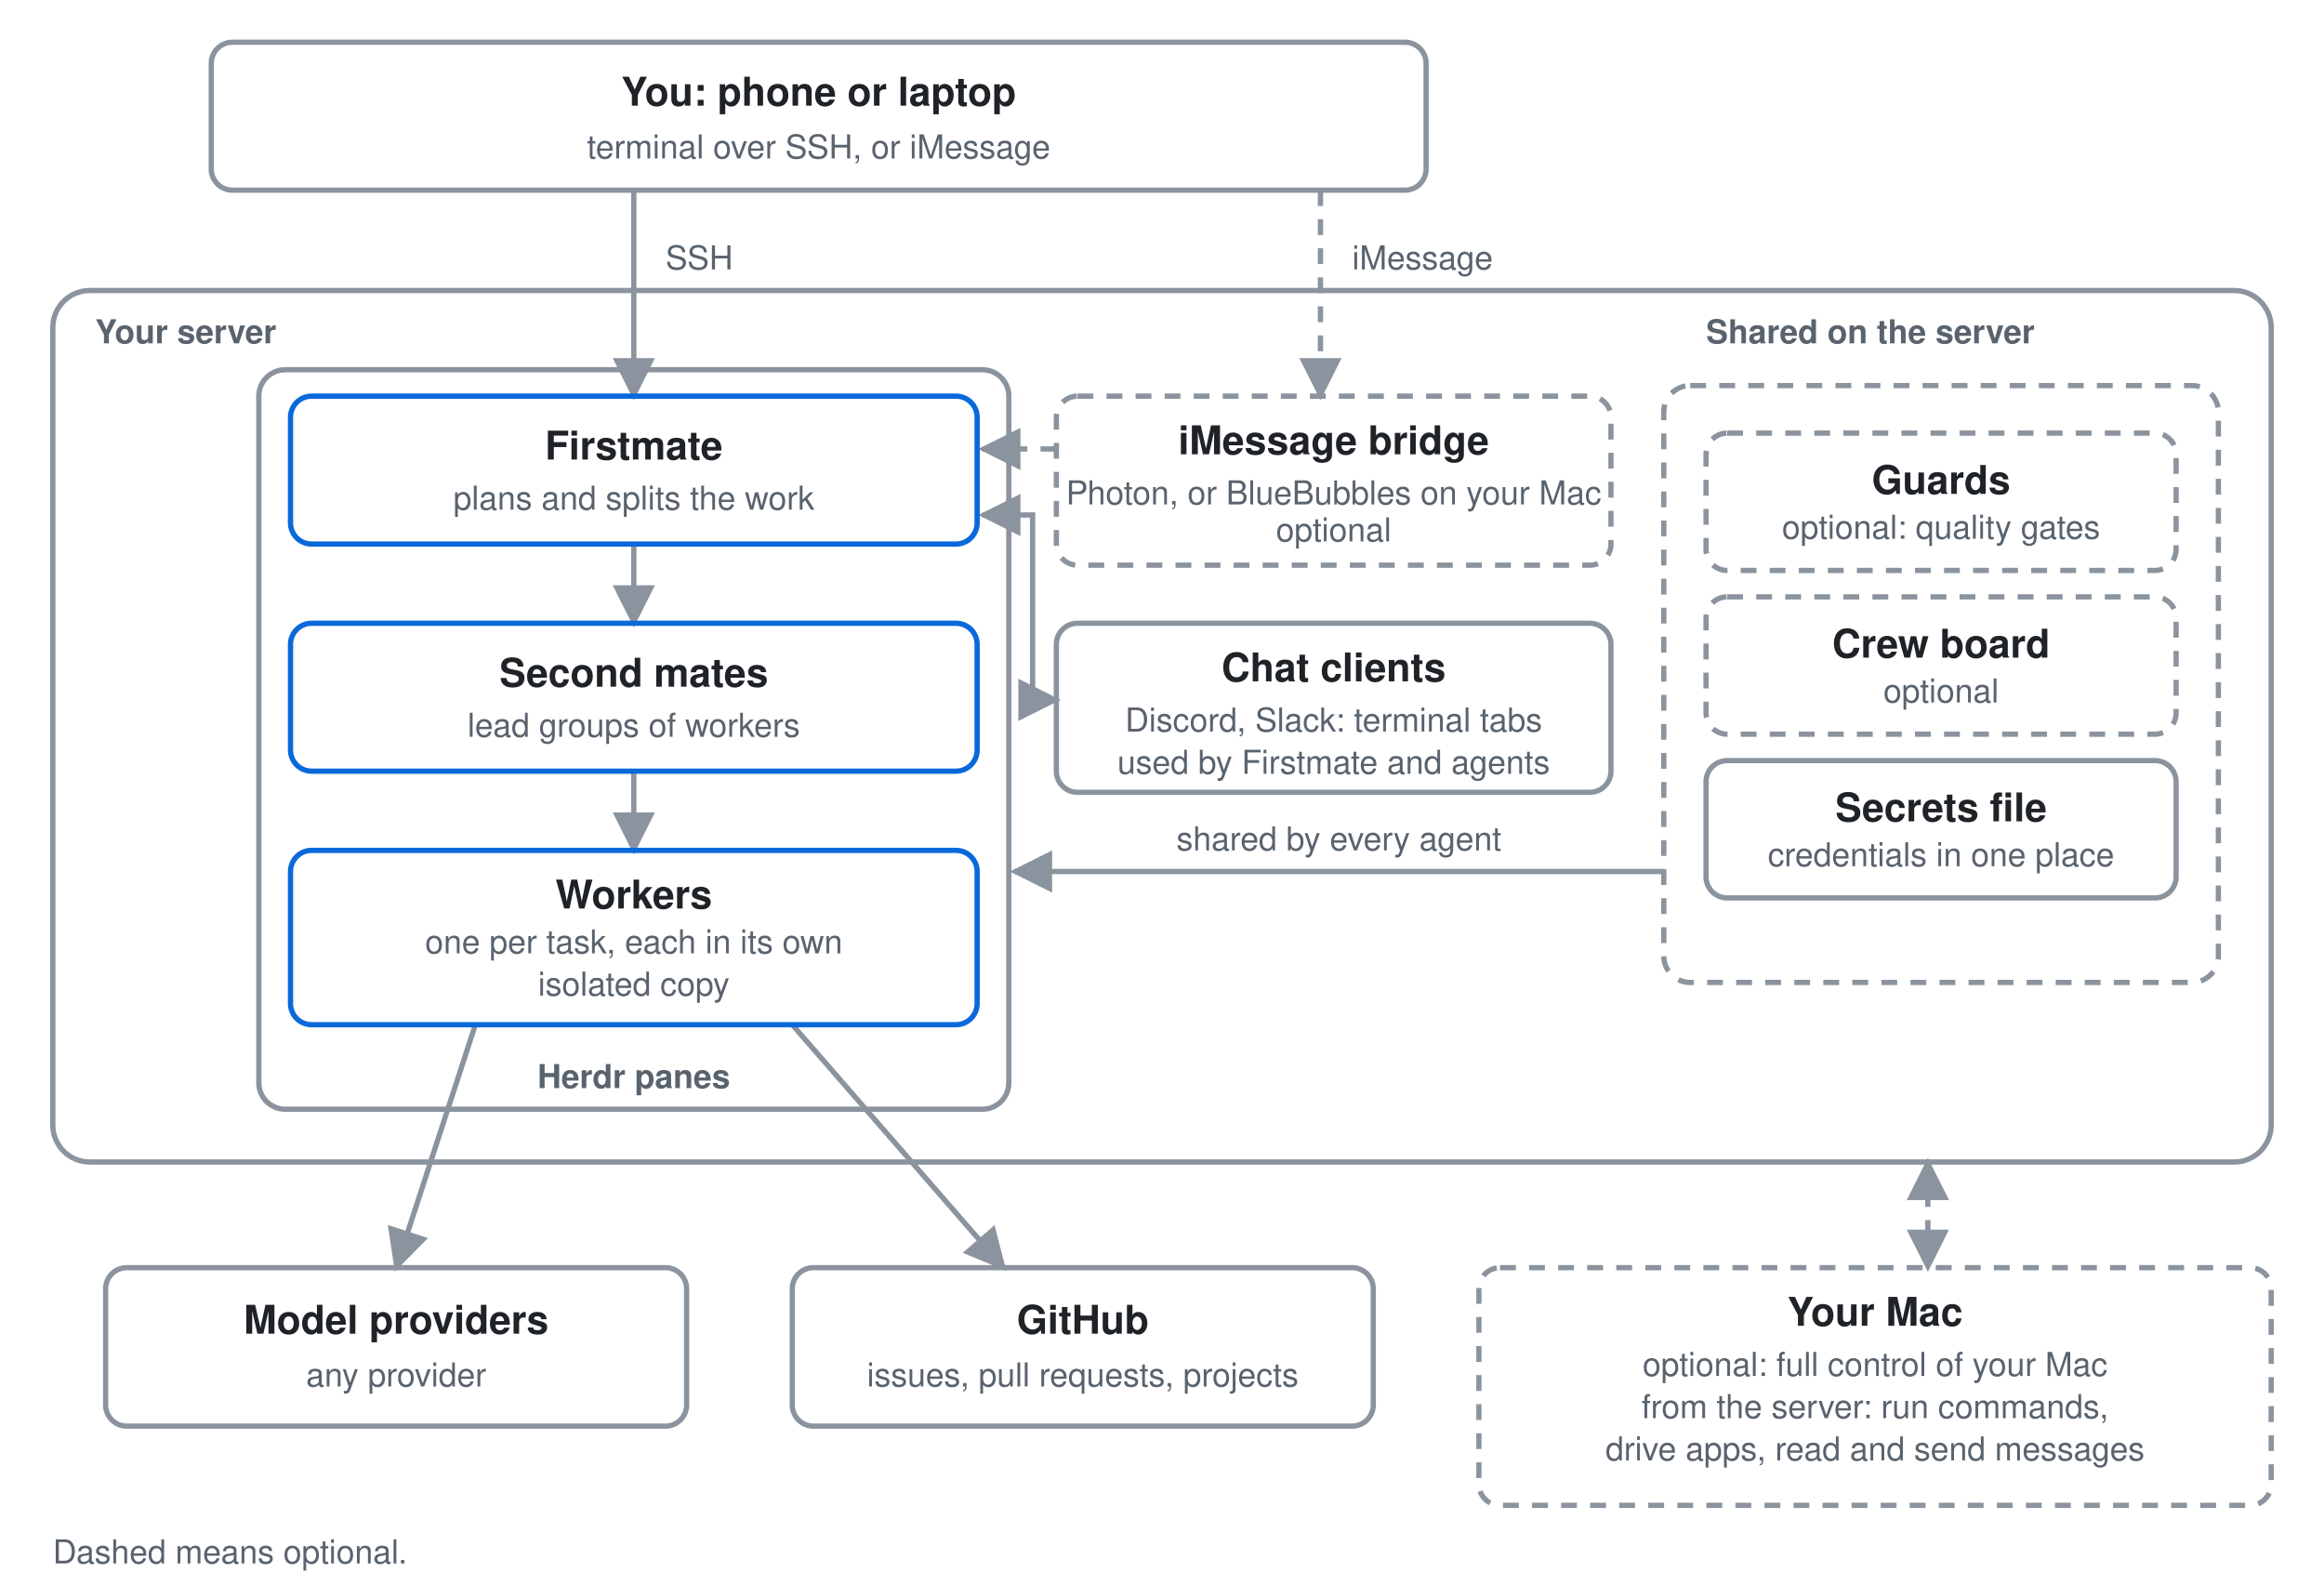
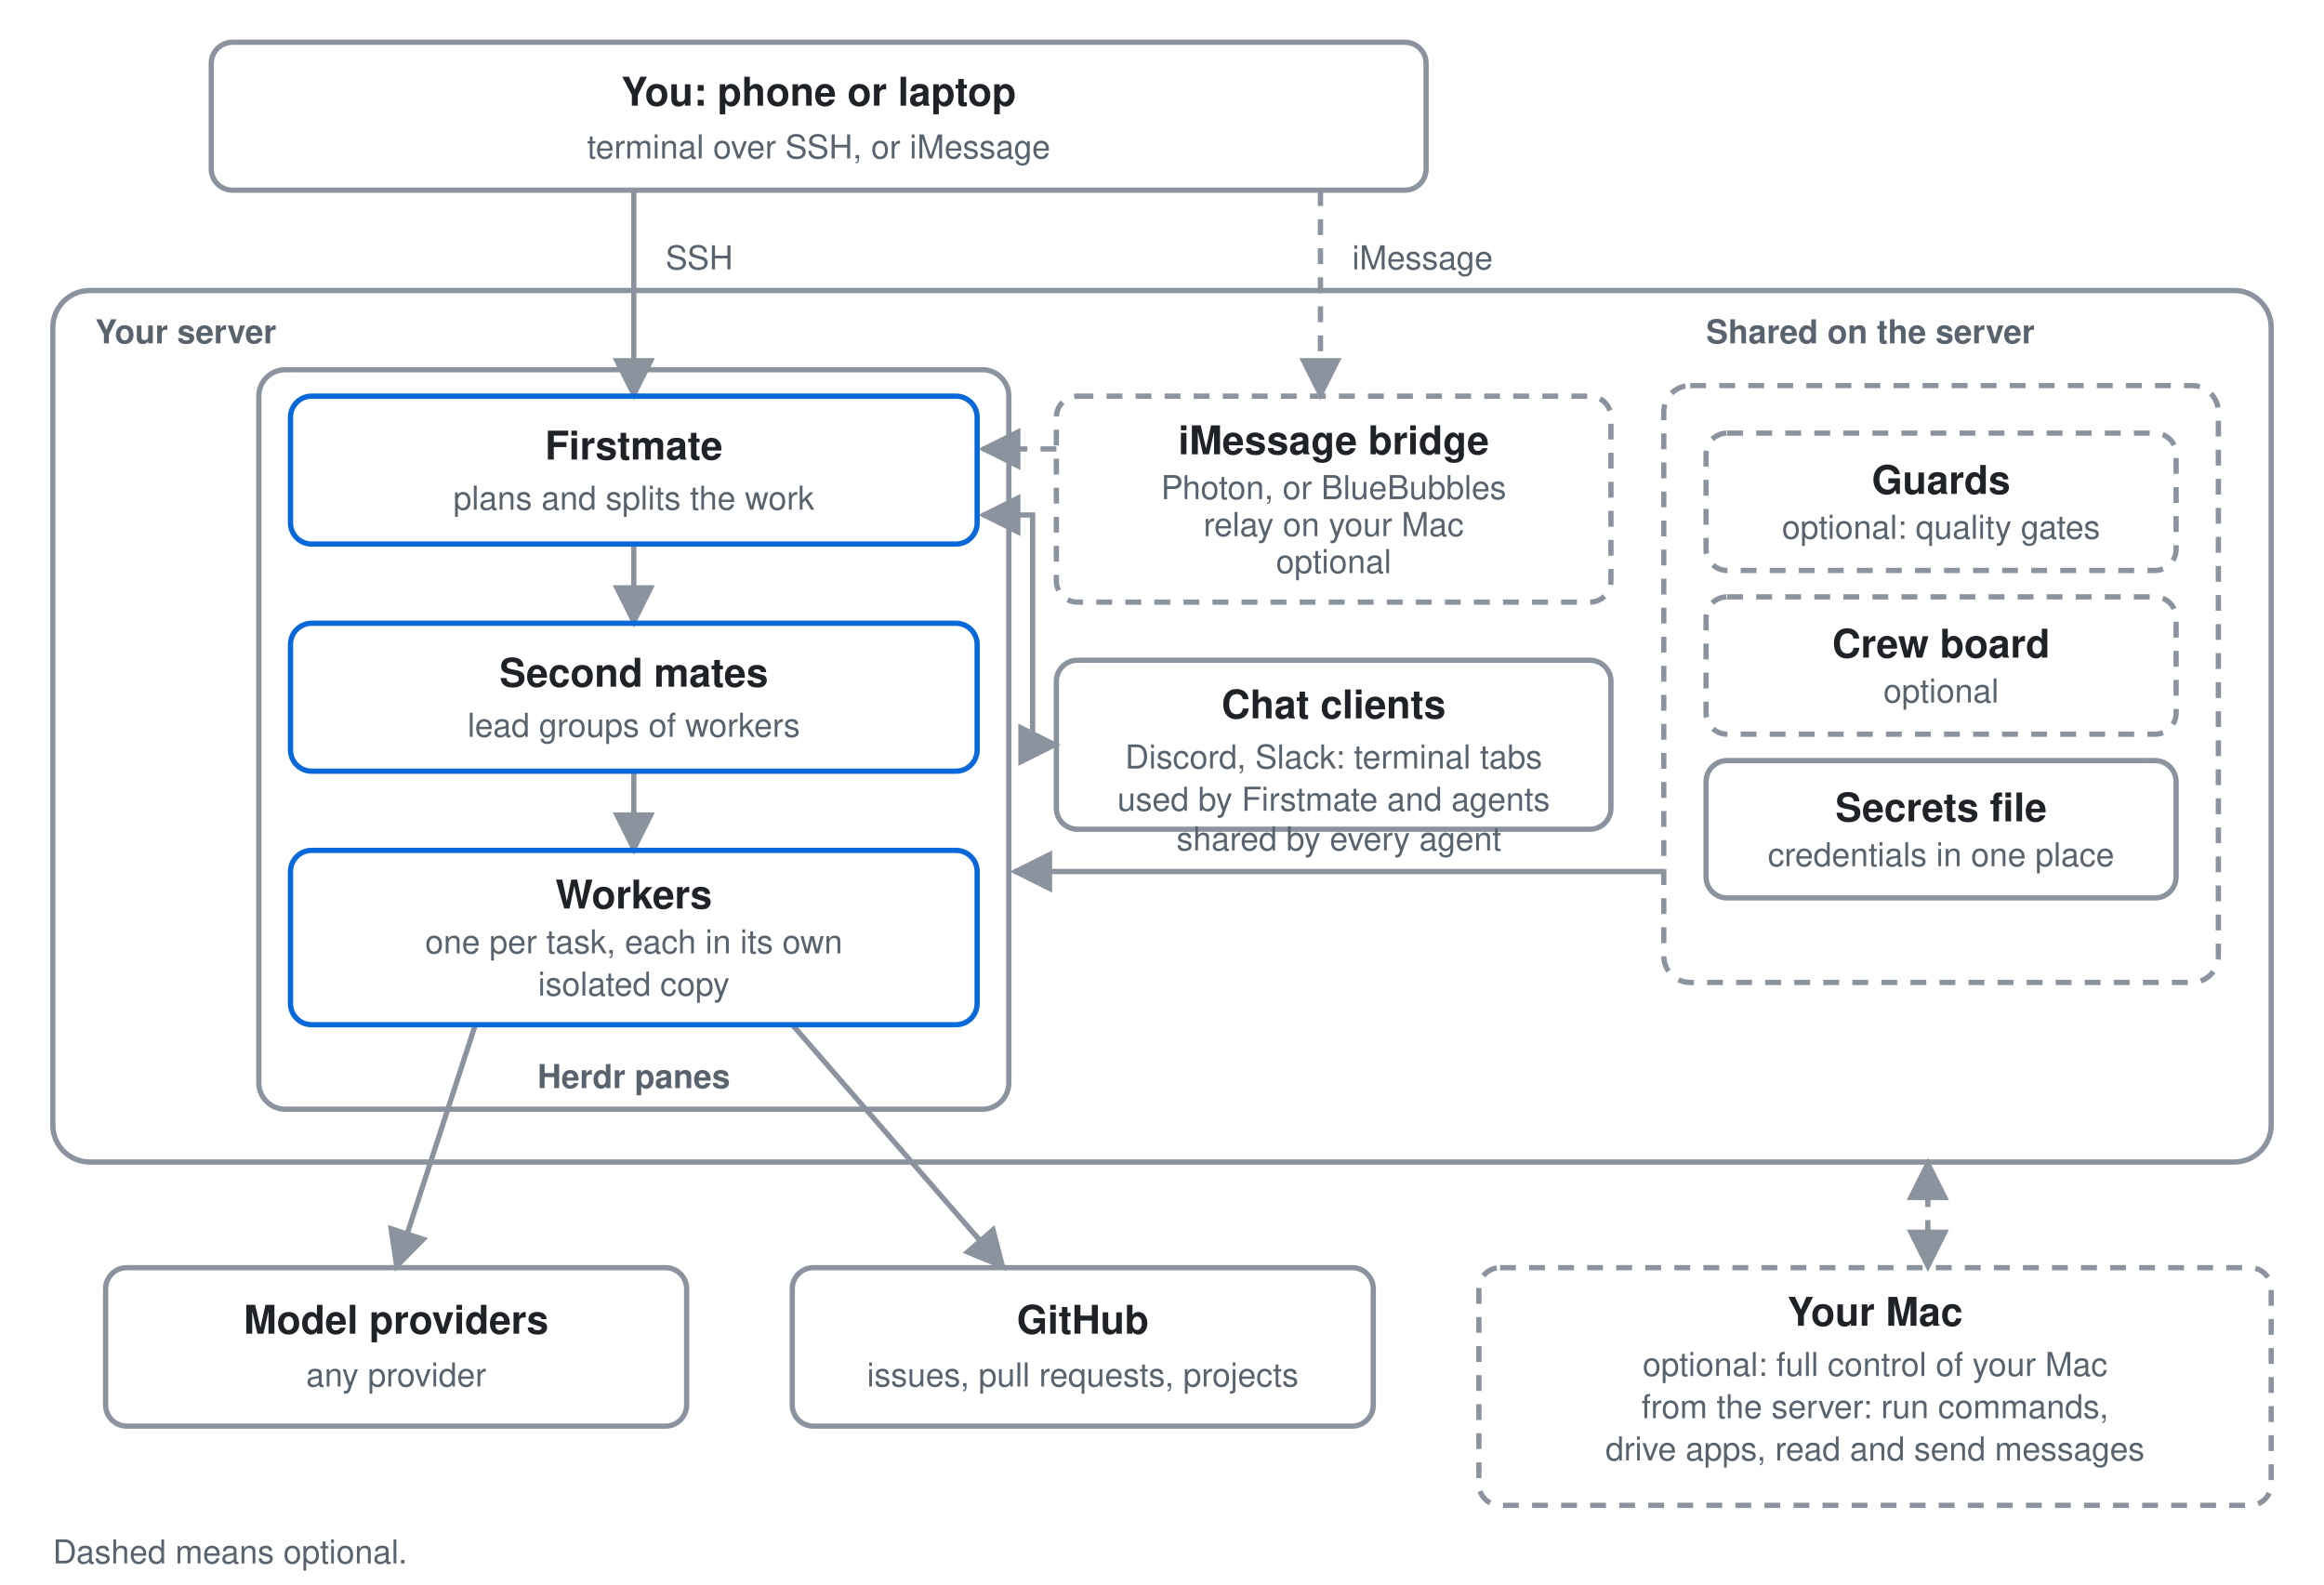
<svg xmlns="http://www.w3.org/2000/svg" viewBox="0 0 880 600" width="880" height="600" role="img" aria-labelledby="t d" font-family="-apple-system, 'Segoe UI', Helvetica, Arial, sans-serif">
  <defs>
    <marker id="a" viewBox="0 0 10 10" refX="9" refY="5" markerWidth="8" markerHeight="8" orient="auto-start-reverse">
      <path d="M0 0L10 5L0 10z" fill="#8b949e" />
    </marker>
  </defs>
  <g stroke="#8b949e" stroke-width="2" fill="none">
    <rect x="20" y="110" width="840" height="330" rx="14" />
    <rect x="630" y="146" width="210" height="226" rx="10" stroke-dasharray="6 5" />
    <path d="M240 72V150" marker-end="url(#a)" />
    <path d="M500 72V150" stroke-dasharray="6 5" marker-end="url(#a)" />
    <path d="M400 170H372" stroke-dasharray="6 5" marker-end="url(#a)" />
-     <path d="M400 265H391V195H372" marker-start="url(#a)" marker-end="url(#a)" />
+     <path d="M400 282H391V195H372" marker-start="url(#a)" marker-end="url(#a)" />
    <path d="M240 206V236" marker-end="url(#a)" />
    <path d="M240 292V322" marker-end="url(#a)" />
    <path d="M180 388L150 480" marker-end="url(#a)" />
    <path d="M300 388L380 480" marker-end="url(#a)" />
    <path d="M730 440V480" stroke-dasharray="6 5" marker-start="url(#a)" marker-end="url(#a)" />
    <path d="M630 330H384" marker-end="url(#a)" />
    <rect x="98" y="140" width="284" height="280" rx="10" />
    <rect x="80" y="16" width="460" height="56" rx="8" />
    <rect x="110" y="150" width="260" height="56" rx="8" stroke="#0969da" />
    <rect x="110" y="236" width="260" height="56" rx="8" stroke="#0969da" />
    <rect x="110" y="322" width="260" height="66" rx="8" stroke="#0969da" />
-     <rect x="400" y="150" width="210" height="64" rx="8" stroke-dasharray="6 5" />
-     <rect x="400" y="236" width="210" height="64" rx="8" />
+     <rect x="400" y="150" width="210" height="78" rx="8" stroke-dasharray="6 5" />
+     <rect x="400" y="250" width="210" height="64" rx="8" />
    <rect x="40" y="480" width="220" height="60" rx="8" />
    <rect x="300" y="480" width="220" height="60" rx="8" />
    <rect x="646" y="164" width="178" height="52" rx="8" stroke-dasharray="6 5" />
    <rect x="646" y="226" width="178" height="52" rx="8" stroke-dasharray="6 5" />
    <rect x="646" y="288" width="178" height="52" rx="8" />
    <rect x="560" y="480" width="300" height="90" rx="8" stroke-dasharray="6 5" />
  </g>
  <g fill="#1f2328" font-size="15" font-weight="600" text-anchor="middle">
    <text x="310" y="40">You: phone or laptop</text>
    <text x="240" y="174">Firstmate</text>
    <text x="240" y="260">Second mates</text>
    <text x="240" y="344">Workers</text>
    <text x="505" y="172">iMessage bridge</text>
-     <text x="505" y="258">Chat clients</text>
+     <text x="505" y="272">Chat clients</text>
    <text x="150" y="505">Model providers</text>
    <text x="410" y="505">GitHub</text>
    <text x="735" y="187">Guards</text>
    <text x="735" y="249">Crew board</text>
    <text x="735" y="311">Secrets file</text>
    <text x="710" y="502">Your Mac</text>
  </g>
  <g fill="#59636e" font-size="12.5" text-anchor="middle">
    <text x="310" y="60">terminal over SSH, or iMessage</text>
    <text x="240" y="193">plans and splits the work</text>
    <text x="240" y="279">lead groups of workers</text>
    <text x="240" y="361">one per task, each in its own</text>
    <text x="240" y="377">isolated copy</text>
-     <text x="505" y="191">Photon, or BlueBubbles on your Mac</text>
-     <text x="505" y="205">optional</text>
-     <text x="505" y="277">Discord, Slack: terminal tabs</text>
-     <text x="505" y="293">used by Firstmate and agents</text>
+     <text x="505" y="189">Photon, or BlueBubbles</text>
+     <text x="505" y="203">relay on your Mac</text>
+     <text x="505" y="217">optional</text>
+     <text x="505" y="291">Discord, Slack: terminal tabs</text>
+     <text x="505" y="307">used by Firstmate and agents</text>
    <text x="150" y="525">any provider</text>
    <text x="410" y="525">issues, pull requests, projects</text>
    <text x="735" y="204">optional: quality gates</text>
    <text x="735" y="266">optional</text>
    <text x="735" y="328">credentials in one place</text>
    <text x="710" y="521">optional: full control of your Mac</text>
    <text x="710" y="537">from the server: run commands,</text>
    <text x="710" y="553">drive apps, read and send messages</text>
  </g>
  <g fill="#59636e" font-size="12.5">
    <text x="36" y="130" font-weight="600">Your server</text>
    <text x="646" y="130" font-weight="600">Shared on the server</text>
    <text x="240" y="412" text-anchor="middle" font-weight="600">Herdr panes</text>
    <text x="507" y="322" text-anchor="middle">shared by every agent</text>
    <text x="252" y="102" text-anchor="start">SSH</text>
    <text x="512" y="102" text-anchor="start">iMessage</text>
  </g>
  <text x="20" y="592" fill="#59636e" font-size="12.5">Dashed means optional.</text>
</svg>
